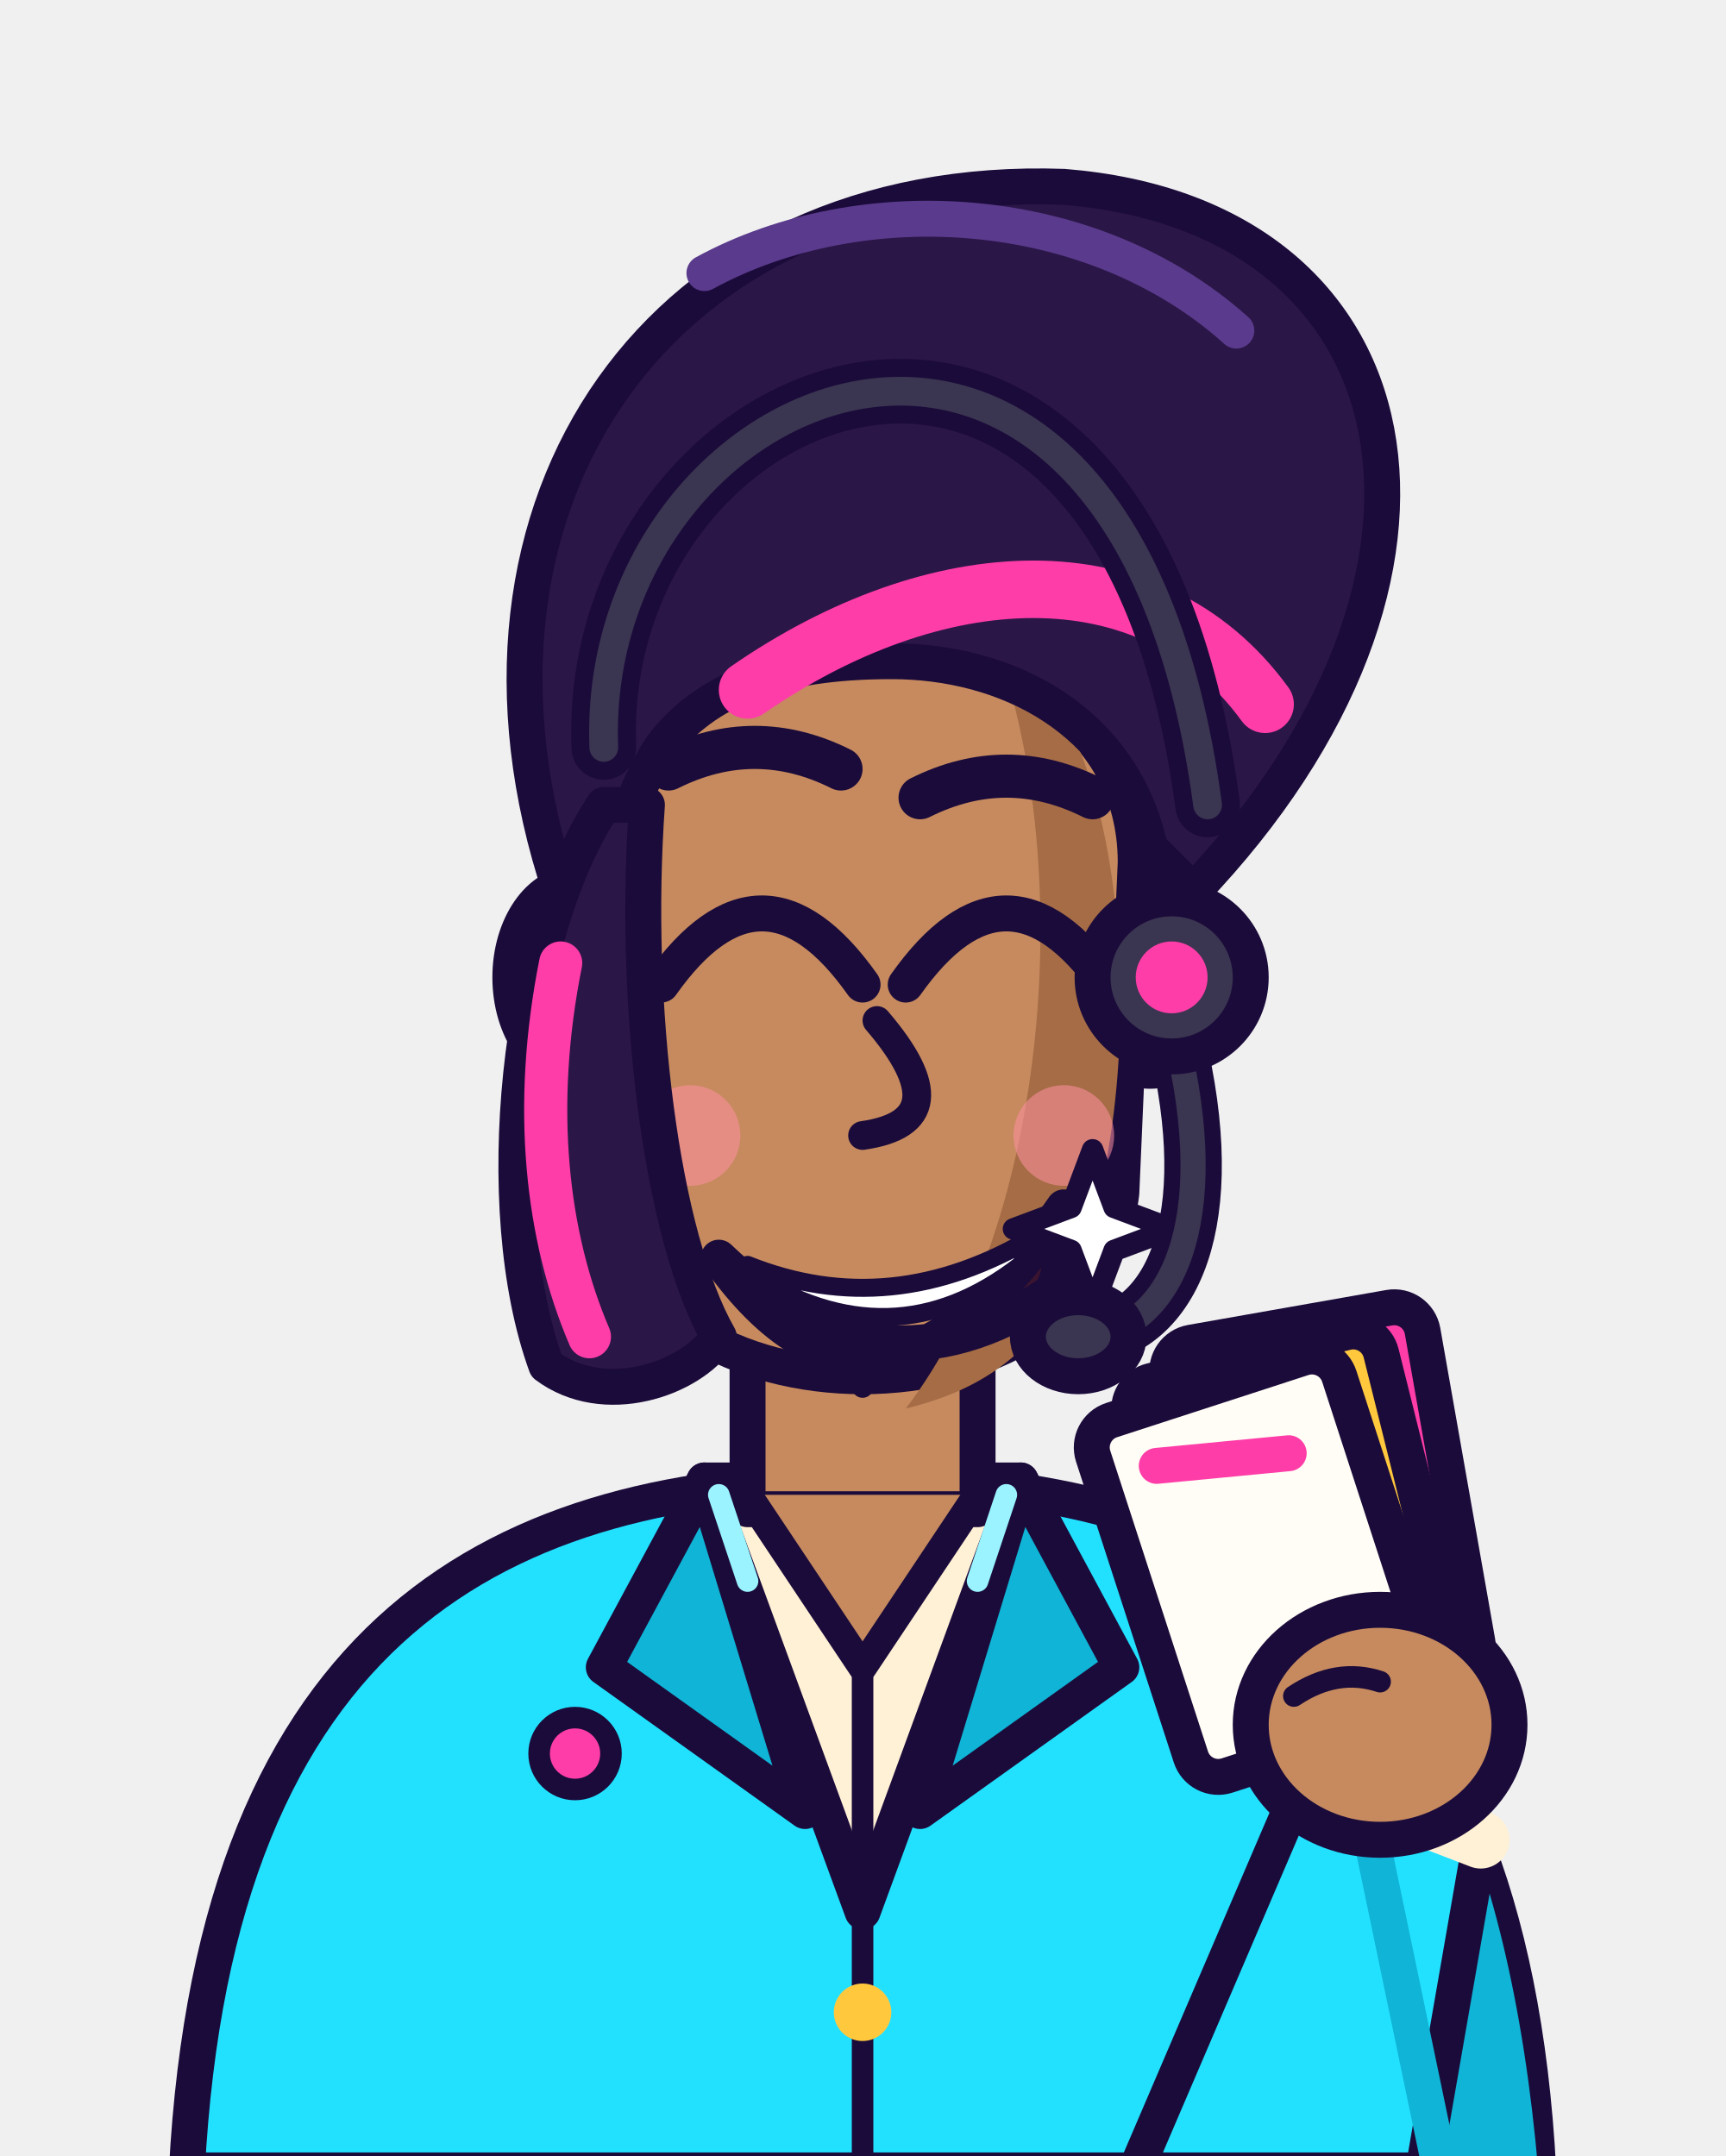
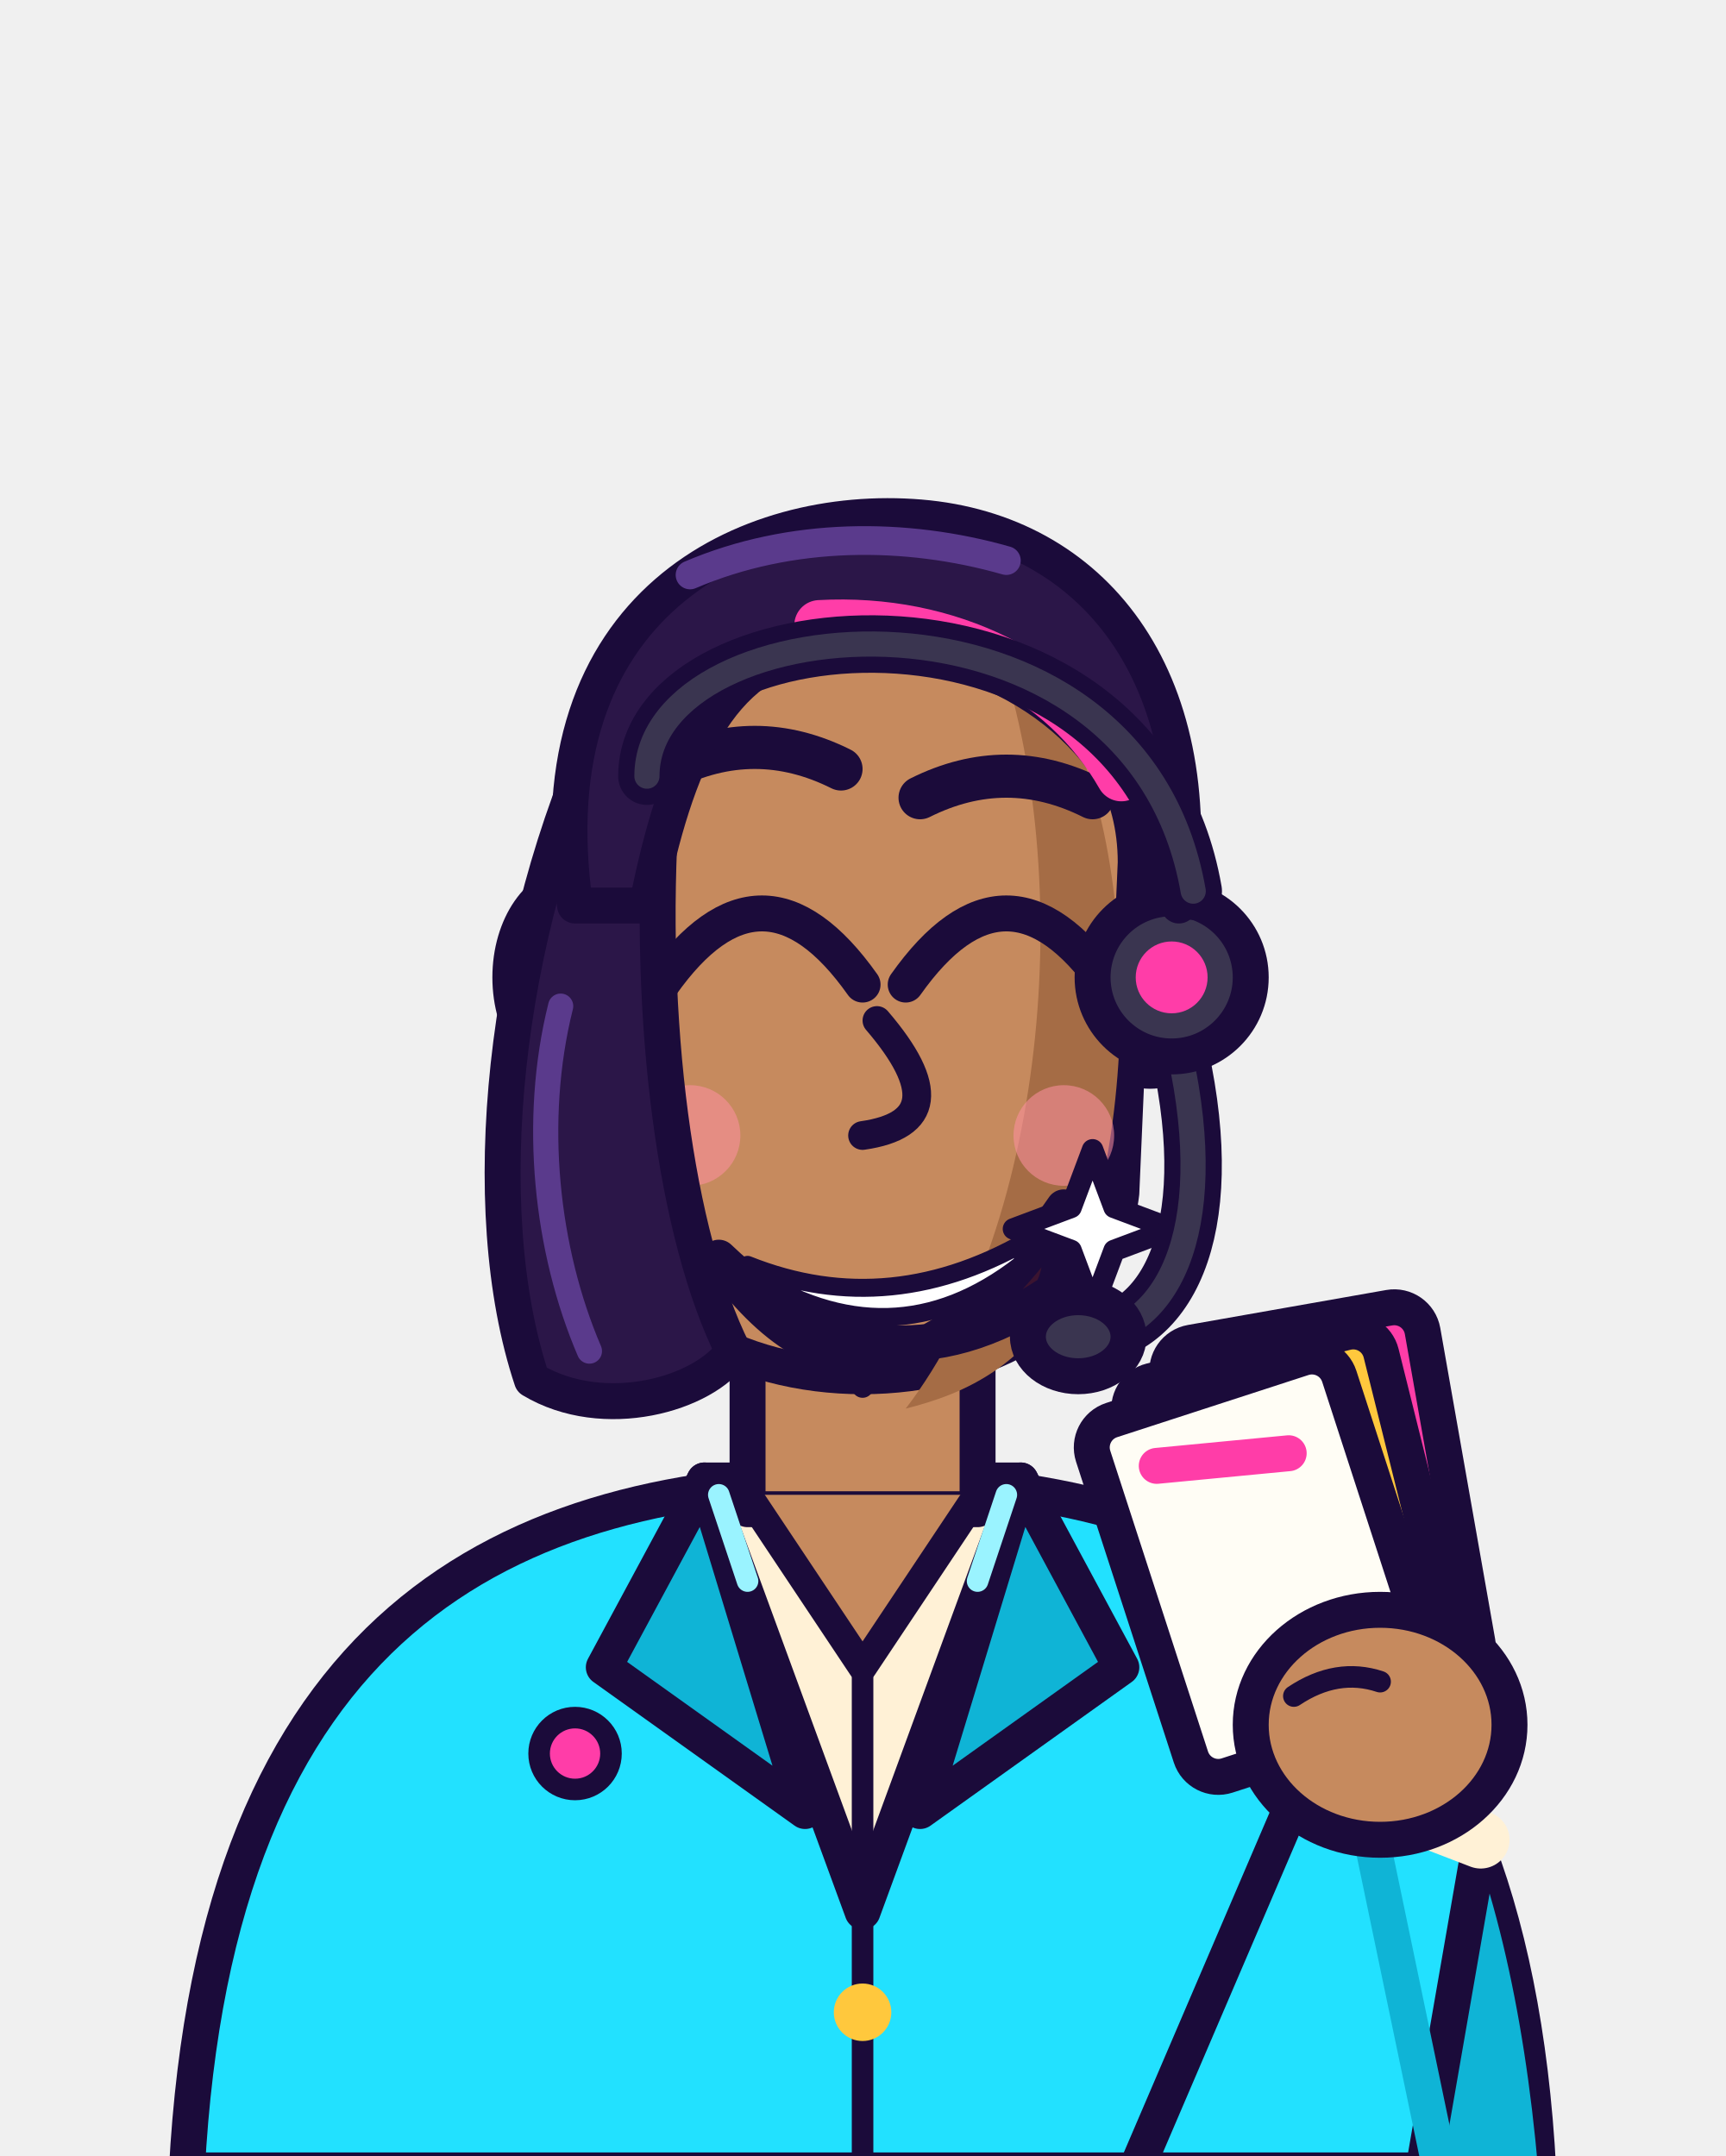
<svg xmlns="http://www.w3.org/2000/svg" viewBox="0 0 240 300" width="480" height="600" overflow="visible">
  <g stroke="#1B0B3A" stroke-width="5" stroke-linejoin="round" stroke-linecap="round">
    <path d="M26 302 C30 226 70 206 120 206 C170 206 210 226 214 302 Z" fill="#22E1FF" />
    <path d="M170 212 C196 226 210 256 214 302 L184 302 C184 262 180 232 170 212 Z" fill="#0FB4D6" stroke="none" />
    <path d="M98 206 L120 266 L142 206 Z" fill="#FFF1D6" />
    <path d="M98 206 L112 252 L84 232 Z M142 206 L128 252 L156 232 Z" fill="#0FB4D6" />
    <path d="M120 214 L120 302" fill="none" stroke-width="3" />
    <circle cx="120" cy="280" r="4" fill="#FFC83D" stroke="none" />
    <rect x="104" y="180" width="32" height="30" rx="0" fill="#C68A5E" />
    <path d="M106 186 Q120 196 134 186 L134 183 L106 183 Z" fill="#A56C45" stroke="none" />
    <path d="M104 208 L120 232 L136 208" fill="#C68A5E" stroke-width="4" />
    <circle cx="80" cy="244" r="5" fill="#FF3DA8" stroke-width="3" />
    <path d="M100 208 L104 220 M140 208 L136 220" fill="none" stroke="#9AF3FF" stroke-width="3" />
  </g>
  <g stroke="#1B0B3A" stroke-width="5" stroke-linejoin="round" stroke-linecap="round">
    <ellipse cx="80" cy="136" rx="9" ry="13" fill="#C68A5E" />
    <ellipse cx="160" cy="136" rx="9" ry="13" fill="#C68A5E" />
    <path d="M82 120 C82 80 158 80 158 120 L156 166 C152 200 88 200 84 166 Z" fill="#C68A5E" />
    <path d="M138 88 C158 100 160 150 150 176 C144 190 134 194 126 196 C146 170 150 120 138 88 Z" fill="#A56C45" stroke="none" />
    <path d="M120 188 l0 5" fill="none" stroke-width="3" />
    <path d="M122 142 Q134 156 120 158" fill="none" stroke-width="4" />
    <circle cx="96" cy="158" r="7" fill="#FF8FA3" stroke="none" opacity=".55" />
    <circle cx="148" cy="158" r="7" fill="#FF8FA3" stroke="none" opacity=".55" />
  </g>
  <g stroke="#1B0B3A" stroke-width="5" stroke-linejoin="round" stroke-linecap="round">
    <path d="M92 137 Q106 117.2 120 137" fill="none" stroke-width="5" />
    <path d="M126 137 Q140 117.2 154 137" fill="none" stroke-width="5" />
  </g>
  <g stroke="#1B0B3A" stroke-width="5" stroke-linejoin="round" stroke-linecap="round">
    <path d="M93 107 Q105 101 117 107" fill="none" stroke="#1B0B3A" stroke-width="6" />
    <path d="M152 111 Q140 105 128 111" fill="none" stroke="#1B0B3A" stroke-width="6" />
  </g>
  <g stroke="#1B0B3A" stroke-width="5" stroke-linejoin="round" stroke-linecap="round">
    <path d="M100 175 Q122 206 148 168 Q148 178 146 180 Q122 196 100 175 Z" fill="#3B1430" />
    <path d="M104 176 Q124 184 144 172 L142 176 Q124 190 104 177 Z" fill="#FFFFFF" stroke-width="2.5" />
    <path d="M152 160 l3 8 l8 3 l-8 3 l-3 8 l-3 -8 l-8 -3 l8 -3 Z" fill="#FFFFFF" stroke-width="3" />
  </g>
  <g stroke="#1B0B3A" stroke-width="5" stroke-linejoin="round" stroke-linecap="round">
    <path d="M163 142 C170 168 164 184 152 186" fill="none" stroke-width="8" />
    <path d="M163 142 C170 168 164 184 152 186" fill="none" stroke="#3A3550" stroke-width="3.5" />
    <ellipse cx="150" cy="186" rx="7" ry="5.5" fill="#3A3550" />
    <circle cx="163" cy="136" r="11" fill="#3A3550" />
    <circle cx="163" cy="136" r="5" fill="#FF3DA8" stroke="none" />
  </g>
  <g stroke="#1B0B3A" stroke-width="5" stroke-linejoin="round" stroke-linecap="round">
-     <path d="M78 124 C60 70 92 24 148 26 C198 30 208 80 166 124 L160 118 C156 100 140 92 124 92 C108 92 98 96 92 104 C88 110 86 118 84 124 Z" fill="#2B1648" />
-     <path d="M84 112 C72 130 68 168 76 190 C84 196 96 192 100 186 C92 172 88 140 90 112 Z" fill="#2B1648" />
-     <path d="M98 38 C120 26 152 28 172 46" fill="none" stroke="#5A3A8C" stroke-width="5" />
-     <path d="M104 96 C130 78 160 76 176 98" fill="none" stroke="#FF3DA8" stroke-width="8" />
-     <path d="M78 134 C74 154 76 172 82 186" fill="none" stroke="#FF3DA8" stroke-width="6" />
-     <path d="M84 104 C82 52 156 22 168 112" fill="none" stroke-width="9" />
-     <path d="M84 104 C82 52 156 22 168 112" fill="none" stroke="#3A3550" stroke-width="4" />
+     <path d="M84 100 C70 130 66 168 74 192 C84 198 98 194 102 188 C94 172 90 142 92 112 Z" fill="#2B1648" />
+     <path d="M80 126 C74 84 104 70 128 72 C152 74 168 94 164 126 L158 114 C152 98 134 88 114 90 C100 92 94 106 90 126 Z" fill="#2B1648" />
+     <path d="M96 80 C110 74 126 74 140 78" fill="none" stroke="#5A3A8C" stroke-width="4" />
+     <path d="M156 108 C148 94 132 86 114 87" fill="none" stroke="#FF3DA8" stroke-width="7" />
+     <path d="M78 140 C74 156 76 174 82 188" fill="none" stroke="#5A3A8C" stroke-width="3.5" />
+     <path d="M90 108 C90 84 158 78 166 124" fill="none" stroke-width="8" />
+     <path d="M90 108 C90 84 158 78 166 124" fill="none" stroke="#3A3550" stroke-width="3.5" />
  </g>
  <g stroke="#1B0B3A" stroke-width="5" stroke-linejoin="round" stroke-linecap="round">
    <path d="M158 302 L182 246 L206 256 L198 302 Z" fill="#22E1FF" />
    <path d="M190 252 L200 300" fill="none" stroke="#0FB4D6" stroke-width="5" />
    <path d="M180 246 L206 256" fill="none" stroke="#FFF1D6" stroke-width="8" />
    <rect x="166" y="184" width="36" height="52" rx="4" fill="#FF3DA8" transform="rotate(-10 184 210)" />
    <rect x="162" y="188" width="36" height="52" rx="4" fill="#FFC83D" transform="rotate(-14 180 214)" />
    <rect x="158" y="192" width="36" height="52" rx="4" fill="#FFFDF5" transform="rotate(-18 176 218)" />
    <path d="M168 204 L186 208" fill="none" stroke="#FF3DA8" stroke-width="5" transform="rotate(-18 176 218) translate(-2 -4)" />
    <ellipse cx="192" cy="240" rx="18" ry="16" fill="#C68A5E" />
    <path d="M180 236 Q186 232 192 234" fill="none" stroke-width="3" />
  </g>
</svg>
